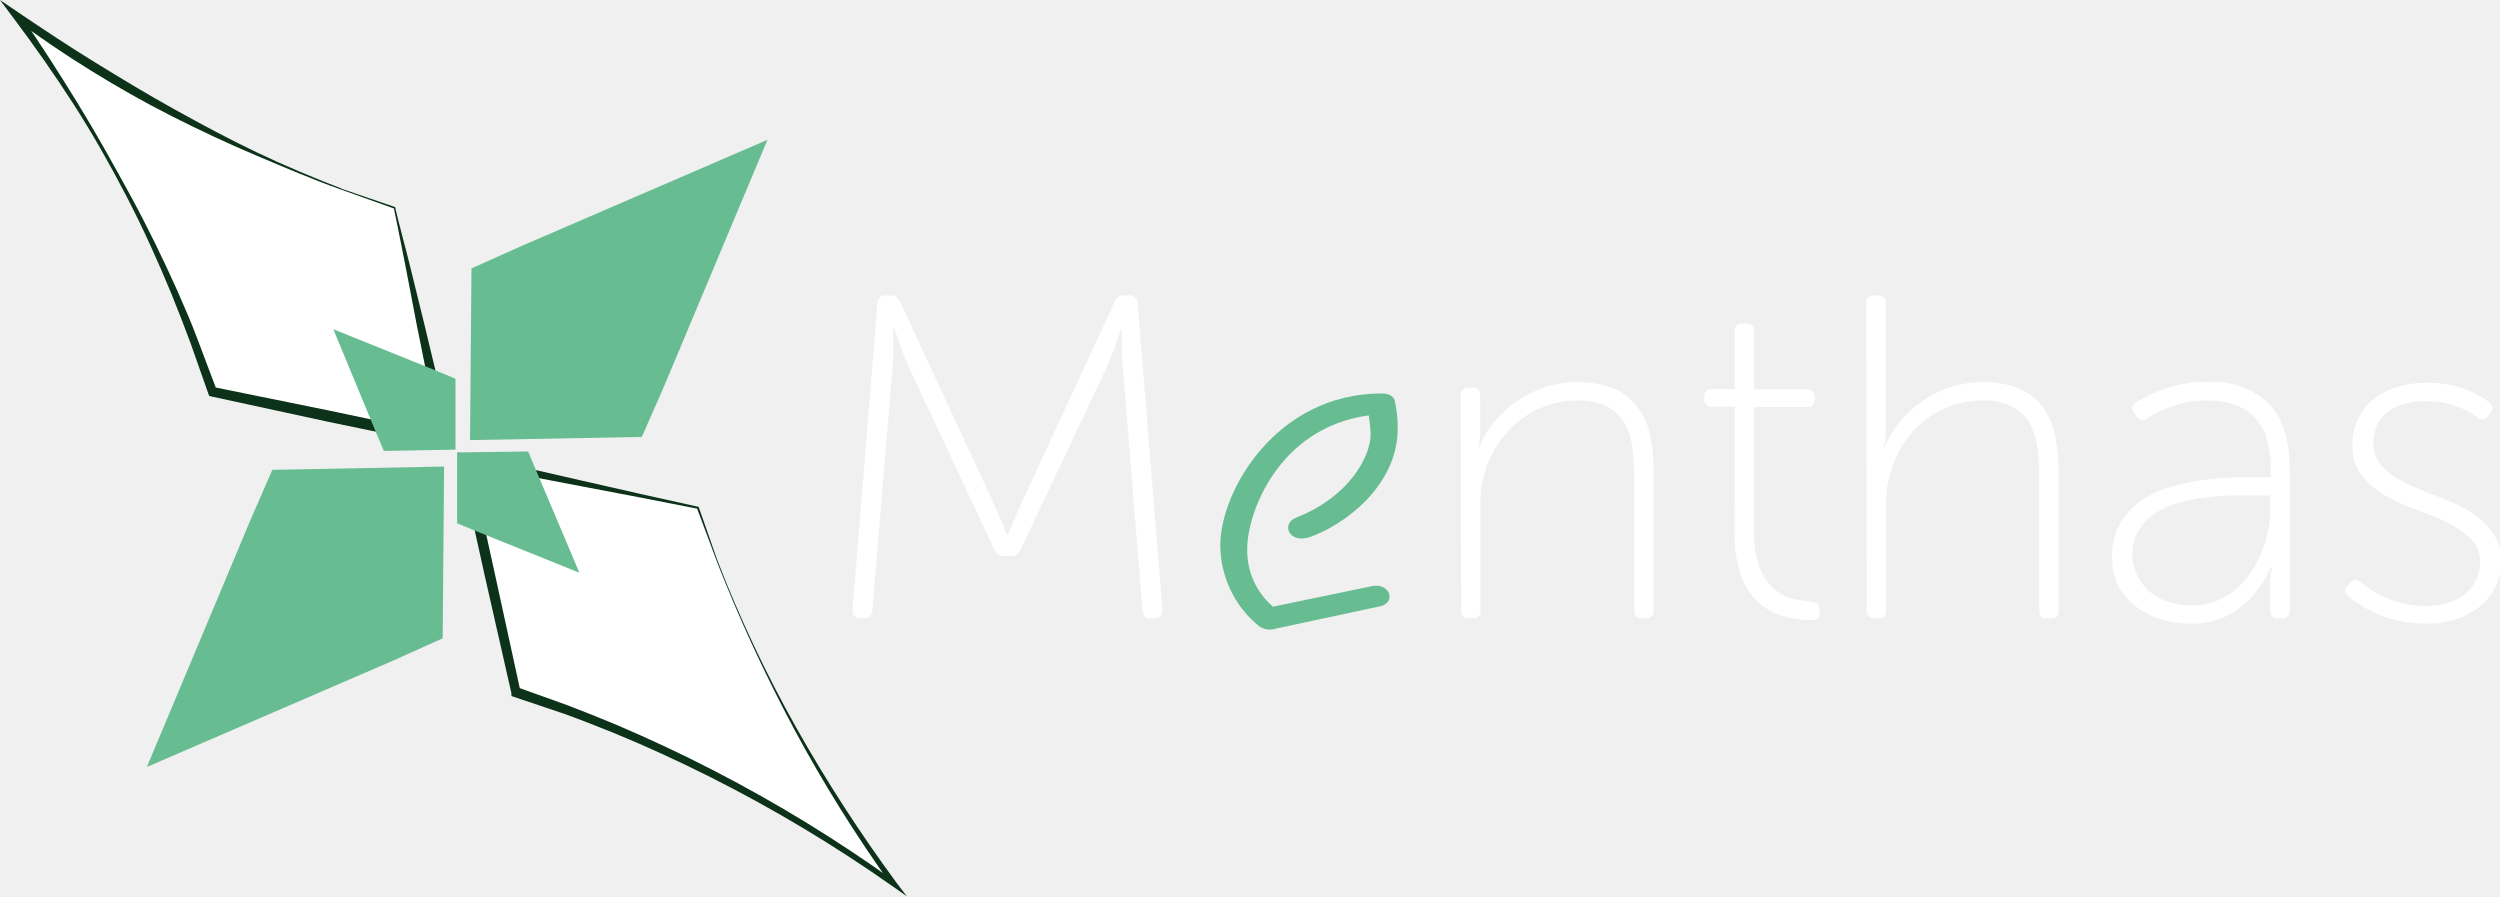
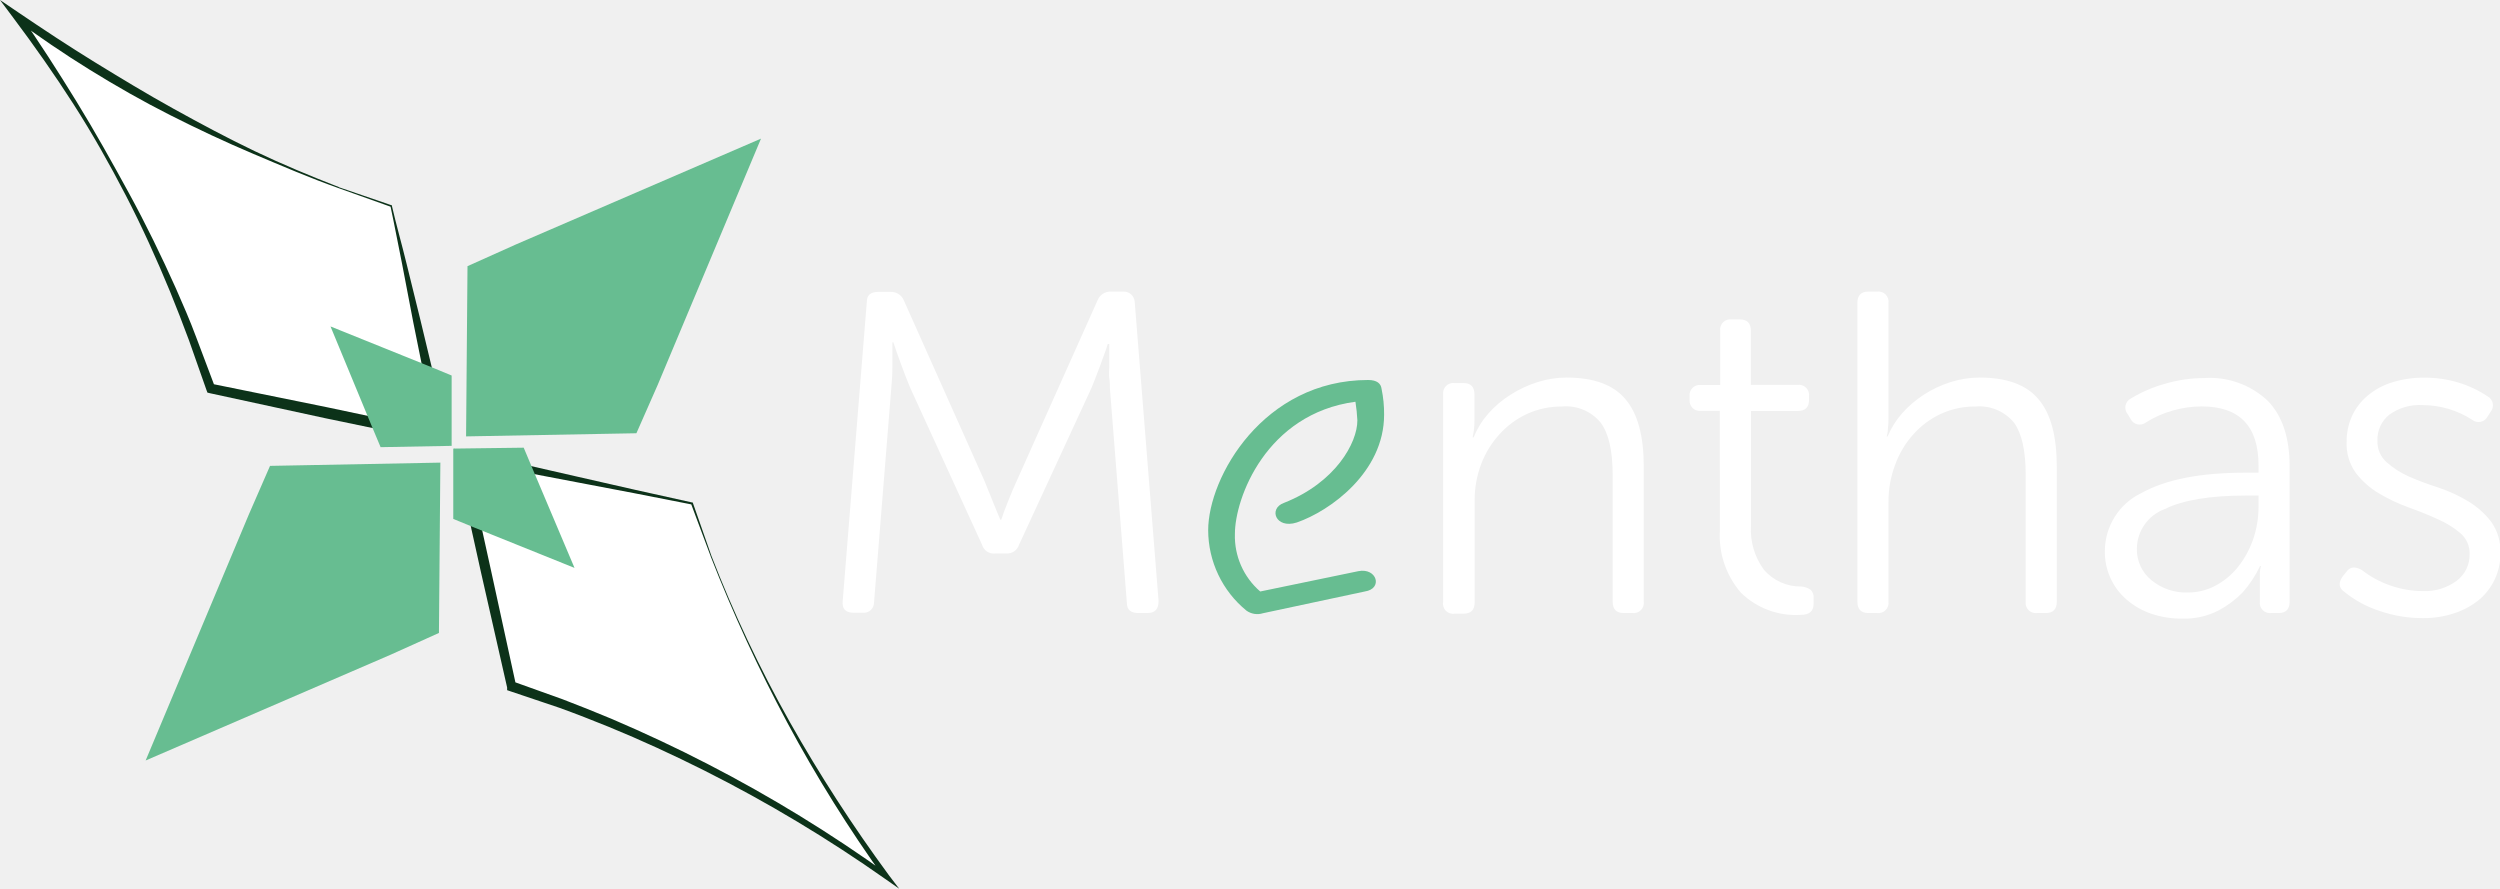
- <svg xmlns="http://www.w3.org/2000/svg" viewBox="0 0 243.92 87.46">
+ <svg xmlns="http://www.w3.org/2000/svg" viewBox="0 0 245.99 87.46">
  <defs>
    <style>.cls-1{fill:#fff;}.cls-2{fill:#0c3219;}.cls-3{fill:#67bd91;}</style>
  </defs>
  <g id="レイヤー_2" data-name="レイヤー 2">
    <g id="レイヤー_1-2" data-name="レイヤー 1">
      <path class="cls-1" d="M70,54.71A138.26,138.26,0,0,0,87.27,86.3a138.78,138.78,0,0,0-31.77-17c-1.75-.66-3.48-1.26-5.19-1.83l-5-22.74,22.79,4.78Q68.95,52.11,70,54.71Z" />
      <path class="cls-2" d="M70,54.69A126.47,126.47,0,0,0,77.69,71a148.68,148.68,0,0,0,9.79,15.14l1,1.31-1.34-.94A140.55,140.55,0,0,0,69.33,75.83c-3.09-1.55-6.23-3-9.43-4.31-1.6-.65-3.21-1.28-4.84-1.87L50.16,68l-.26-.09,0-.26L47.31,56.24c-.83-3.79-1.7-7.58-2.47-11.38l-.15-.7.69.15C53,46,60.52,47.79,68.1,49.44l.06,0,0,0Zm-.09,0L68,49.58l.07.06c-7.61-1.53-15.26-2.89-22.87-4.43l.55-.55c.89,3.78,1.7,7.57,2.54,11.36L50.77,67.4l-.31-.35,4.91,1.76c1.63.62,3.24,1.27,4.85,1.94,3.2,1.37,6.35,2.84,9.44,4.44A140.76,140.76,0,0,1,87.42,86.08l-.37.38a138.75,138.75,0,0,1-9.57-15.33A152,152,0,0,1,69.92,54.73Z" />
      <path class="cls-1" d="M33.33,18.46a138.78,138.78,0,0,1-31.77-17,138.63,138.63,0,0,1,17.3,31.59c.68,1.74,1.3,3.46,1.89,5.17L43.54,43l-5-22.74C36.81,19.72,35.08,19.12,33.33,18.46Z" />
      <path class="cls-2" d="M33.31,18.51c-2.83-1-5.61-2.2-8.38-3.37s-5.51-2.46-8.2-3.82S11.41,8.46,8.84,6.87,3.77,3.58,1.35,1.78l.5-.5c2,2.84,3.87,5.77,5.69,8.73s3.51,6,5.15,9,3.19,6.18,4.61,9.35c.7,1.59,1.4,3.19,2,4.81l1.84,4.88-.33-.29,11.41,2.32,11.4,2.41-.6.6q-.64-2.84-1.21-5.7l-1.15-5.7L39.57,26c-.39-1.9-.74-3.81-1.15-5.71l.07.07Zm0-.1,5.2,1.78.05,0,0,.06C39,22.16,39.53,24,40,25.93l1.39,5.65,1.36,5.67q.68,2.84,1.31,5.67l.16.77-.76-.16L32,41.15,20.65,38.69l-.24-.06-.09-.24L18.6,33.5q-.9-2.43-1.88-4.84c-1.32-3.2-2.75-6.36-4.34-9.43s-3.3-6.1-5.16-9S3.35,4.47,1.27,1.7L0,0,1.77,1.2c2.48,1.68,5,3.35,7.54,4.91s5.13,3.13,7.75,4.58,5.28,2.88,8,4.18S30.55,17.32,33.35,18.41Z" />
      <path class="cls-3" d="M64.72,37.86q5.09-12.12,10.16-24.22L50.77,24.05,46,26.19l-.14,16.75,16.76-.31Z" />
      <path class="cls-3" d="M38.44,64.42,14.33,74.83q5.07-12.1,10.16-24.22l2.08-4.77,16.76-.32-.14,16.76Z" />
      <path class="cls-3" d="M32.52,32.12l9.92,4,2,.83v6.92L37.45,44l-.84-2" />
      <path class="cls-3" d="M56.53,55.88l-9.93-4-2-.82V44.14l6.93-.09.84,2" />
-       <path class="cls-1" d="M85.61,29.54a.71.71,0,0,1,.76-.72h.54a.93.93,0,0,1,.9.59l8.91,19.21c.18.39.36.8.54,1.22s.35.79.5,1.12.31.83.49,1.22h.09c.15-.39.32-.8.5-1.22s.31-.7.49-1.12.36-.83.54-1.22l8.91-19.21a.93.93,0,0,1,.9-.59h.54a.72.72,0,0,1,.77.72l2.43,30c0,.54-.26.81-.77.81h-.4a.72.72,0,0,1-.77-.72l-1.89-23.31a11.94,11.94,0,0,1-.11-1.3c0-.48,0-.93,0-1.35V32.11h-.09l-.54,1.53c-.15.42-.32.87-.52,1.35s-.38.91-.56,1.3L99.56,53.66a.93.93,0,0,1-.9.59h-.72a.93.93,0,0,1-.9-.59L88.89,36.29c-.18-.36-.36-.78-.56-1.28s-.37-1-.52-1.42-.37-1.06-.58-1.57h-.09v1.57c0,.45,0,.92,0,1.4s-.06.91-.09,1.3L85.11,59.6a.71.71,0,0,1-.76.72h-.41c-.51,0-.76-.27-.76-.81Z" />
-       <path class="cls-3" d="M124.45,61.34a1.84,1.84,0,0,1-1.63-.26,10.25,10.25,0,0,1-3.76-7.9c0-5.25,5.45-14.79,15.74-14.79.88,0,1.26.36,1.32.87a11.91,11.91,0,0,1,.25,2.55c0,5.66-5.33,9.48-8.6,10.6-2.06.67-2.82-1.37-1.25-1.93,5.08-2,7.21-5.92,7.21-8.11a18,18,0,0,0-.18-1.84c-8.79,1.18-11.86,9.49-11.86,13a7.19,7.19,0,0,0,2.51,5.66l9.66-2c1.82-.36,2.45,1.73.63,2Z" />
-       <path class="cls-1" d="M142.53,38.59a.68.68,0,0,1,.77-.77h.36a.68.68,0,0,1,.76.77v3.19c0,.27,0,.52,0,.75a3.7,3.7,0,0,1-.07.56l-.09.54h.09a7.79,7.79,0,0,1,1-1.89,10.29,10.29,0,0,1,1.93-2.07A11.54,11.54,0,0,1,150.12,38a9.57,9.57,0,0,1,3.75-.7,9,9,0,0,1,3.63.63,5.68,5.68,0,0,1,2.27,1.78A6.9,6.9,0,0,1,161,42.46a17.34,17.34,0,0,1,.34,3.6v13.5a.68.68,0,0,1-.77.76h-.36a.67.67,0,0,1-.76-.76V46.71a24.11,24.11,0,0,0-.16-2.87,6.71,6.71,0,0,0-.72-2.43,4.15,4.15,0,0,0-1.66-1.69,6,6,0,0,0-3-.64,9,9,0,0,0-3.64.75,8.81,8.81,0,0,0-3,2.1,10.29,10.29,0,0,0-2.05,3.18,10.17,10.17,0,0,0-.77,4V59.56a.67.67,0,0,1-.76.76h-.36a.68.68,0,0,1-.77-.76Z" />
-       <path class="cls-1" d="M169.26,39.67h-2.2a.68.68,0,0,1-.77-.77v-.18a.68.68,0,0,1,.77-.76h2.2V32.33a.68.68,0,0,1,.77-.76h.36a.67.67,0,0,1,.76.76V38h5.13a.68.68,0,0,1,.77.76v.18a.68.68,0,0,1-.77.77h-5.13V52a8.75,8.75,0,0,0,.61,3.57,5.3,5.3,0,0,0,1.46,2,4.44,4.44,0,0,0,1.8.88,12.24,12.24,0,0,0,1.62.24c.6,0,.9.3.9.79v.23a.68.68,0,0,1-.76.78,8.86,8.86,0,0,1-3.42-.6A6,6,0,0,1,171,58.19a7.3,7.3,0,0,1-1.33-2.64,12.23,12.23,0,0,1-.43-3.37Z" />
-       <path class="cls-1" d="M182.09,29.59a.68.68,0,0,1,.76-.77h.36a.68.68,0,0,1,.77.77V41.78c0,.27,0,.52,0,.75s0,.41-.07.56l-.09.54h.09a8.06,8.06,0,0,1,1-1.89,10.35,10.35,0,0,1,1.94-2.07A11.29,11.29,0,0,1,189.67,38a9.66,9.66,0,0,1,3.76-.7,8.94,8.94,0,0,1,3.62.63,5.62,5.62,0,0,1,2.27,1.78,7.05,7.05,0,0,1,1.2,2.77,18.08,18.08,0,0,1,.33,3.6v13.5a.67.67,0,0,1-.76.76h-.36a.68.68,0,0,1-.77-.76V46.71a26.47,26.47,0,0,0-.15-2.87,6.91,6.91,0,0,0-.72-2.43,4.18,4.18,0,0,0-1.67-1.69,5.9,5.9,0,0,0-3-.64,9.07,9.07,0,0,0-6.64,2.85,10.31,10.31,0,0,0-2,3.22,10.7,10.7,0,0,0-.76,4.08V59.56a.68.68,0,0,1-.77.76h-.36a.67.67,0,0,1-.76-.76Z" />
-       <path class="cls-1" d="M206.07,54.32a6.38,6.38,0,0,1,.77-3.23,6.73,6.73,0,0,1,2-2.19,9.82,9.82,0,0,1,2.74-1.33,19.83,19.83,0,0,1,3.08-.7,26.8,26.8,0,0,1,3-.27c.94,0,1.74-.05,2.4-.05h1.49v-.76a9.63,9.63,0,0,0-.45-3.17,5,5,0,0,0-1.29-2.07,4.77,4.77,0,0,0-2-1.13,8.8,8.8,0,0,0-2.48-.34,9.44,9.44,0,0,0-3.55.61,14.78,14.78,0,0,0-2.25,1.1.72.72,0,0,1-1.08-.18l-.18-.27a.66.66,0,0,1,.13-1.08A14.3,14.3,0,0,1,211,38a12,12,0,0,1,4.45-.73,7.82,7.82,0,0,1,5.94,2.14q2,2.14,2,6.37V59.56a.68.68,0,0,1-.77.76h-.36a.67.67,0,0,1-.76-.76V57.35c0-.3,0-.57,0-.83s0-.47.07-.65.06-.39.09-.54h-.09a12.37,12.37,0,0,1-1.73,2.77A9.49,9.49,0,0,1,217.44,60a7.47,7.47,0,0,1-3.72.85,9.92,9.92,0,0,1-2.72-.38,7.52,7.52,0,0,1-2.48-1.2,6.19,6.19,0,0,1-1.77-2A6,6,0,0,1,206.07,54.32Zm2-.14a4.65,4.65,0,0,0,1.44,3.34,5.57,5.57,0,0,0,1.8,1.12,6.93,6.93,0,0,0,2.52.42,6.33,6.33,0,0,0,3.29-.85A7.71,7.71,0,0,0,219.51,56,11,11,0,0,0,221,52.92a11.63,11.63,0,0,0,.52-3.36V48.35h-1.44l-2.21,0a23.87,23.87,0,0,0-2.61.18,16.52,16.52,0,0,0-2.63.51,8.51,8.51,0,0,0-2.29,1,5.23,5.23,0,0,0-1.65,1.66A4.5,4.5,0,0,0,208.05,54.18Z" />
-       <path class="cls-1" d="M229.11,58.16a.66.66,0,0,1-.09-1l.27-.32c.3-.36.66-.37,1.08,0a9.45,9.45,0,0,0,.95.7,10.4,10.4,0,0,0,1.39.74,11.21,11.21,0,0,0,1.83.61,9.56,9.56,0,0,0,2.22.24,7.17,7.17,0,0,0,2-.27,4.89,4.89,0,0,0,1.65-.81,4.27,4.27,0,0,0,1.12-1.34,3.76,3.76,0,0,0,.43-1.84,3.09,3.09,0,0,0-.92-2.33,9.38,9.38,0,0,0-2.3-1.57,28.22,28.22,0,0,0-3-1.24,16.45,16.45,0,0,1-3-1.37,8.44,8.44,0,0,1-2.3-1.95,4.66,4.66,0,0,1-.92-3,5.69,5.69,0,0,1,.59-2.63,5.62,5.62,0,0,1,1.57-1.91,6.79,6.79,0,0,1,2.3-1.14,9.5,9.5,0,0,1,2.74-.39,11.85,11.85,0,0,1,2.23.2,9.23,9.23,0,0,1,1.78.51,9.69,9.69,0,0,1,1.28.61,8.25,8.25,0,0,1,.83.57.68.68,0,0,1,.18,1l-.27.36a.67.67,0,0,1-1.08.09,8.68,8.68,0,0,0-1.89-1,8.13,8.13,0,0,0-3.19-.54,7.85,7.85,0,0,0-1.87.23,4.7,4.7,0,0,0-1.64.73A3.67,3.67,0,0,0,232,41.33a4,4,0,0,0-.43,1.88,3.19,3.19,0,0,0,.93,2.4,8.34,8.34,0,0,0,2.29,1.57c.92.44,1.91.85,3,1.24a20.21,20.21,0,0,1,3,1.37,7.72,7.72,0,0,1,2.3,2,4.82,4.82,0,0,1,.92,3,5.62,5.62,0,0,1-.54,2.47,5.41,5.41,0,0,1-1.51,1.91,7.18,7.18,0,0,1-2.29,1.23,8.88,8.88,0,0,1-2.86.45,12.36,12.36,0,0,1-2.77-.28,12.71,12.71,0,0,1-2.18-.7,10.07,10.07,0,0,1-1.62-.89A7.65,7.65,0,0,1,229.11,58.16Z" />
+       <path class="cls-1" d="M85.29,29.72c0-.69.38-1,1.13-1h1.21a1.36,1.36,0,0,1,1.31.85l7.92,17.73.81,2c.3.75.55,1.36.76,1.84h.09c.15-.48.38-1.09.68-1.84s.58-1.43.85-2L108,29.54a1.36,1.36,0,0,1,1.31-.85h1.21a1.08,1.08,0,0,1,1.13,1L114,59.15q0,1.17-1.08,1.17H112c-.75,0-1.12-.34-1.12-1l-1.67-21.11c0-.3,0-.64-.06-1s0-.79,0-1.19,0-.8,0-1.17v-1H109c-.09.3-.2.65-.34,1s-.28.79-.43,1.19-.3.8-.45,1.17l-.4,1-7.11,15.39a1.23,1.23,0,0,1-1.26.86H97.94a1.2,1.2,0,0,1-1.31-.86L89.57,38.18c-.24-.57-.53-1.3-.86-2.2s-.6-1.67-.81-2.3h-.09c0,.61,0,1.35,0,2.25s-.05,1.65-.11,2.25L86,59.29a1,1,0,0,1-1.12,1H84q-1.21,0-1.08-1.17Z" />
+       <path class="cls-3" d="M124.27,60.34a1.84,1.84,0,0,1-1.63-.26,10.25,10.25,0,0,1-3.76-7.9c0-5.25,5.45-14.79,15.74-14.79.88,0,1.26.36,1.32.87a11.91,11.91,0,0,1,.25,2.55c0,5.66-5.33,9.48-8.59,10.6-2.07.67-2.83-1.37-1.26-1.93,5.08-2,7.22-5.92,7.22-8.11a17.12,17.12,0,0,0-.19-1.84c-8.79,1.18-11.86,9.49-11.86,13A7.19,7.19,0,0,0,124,58.2l9.66-2c1.82-.36,2.45,1.73.63,2Z" />
+       <path class="cls-1" d="M142,38.81a1,1,0,0,1,1.12-1.12H144c.72,0,1.08.37,1.08,1.12v2.61a7.23,7.23,0,0,1-.06.95c-.05.3-.09.52-.12.67H145a8.09,8.09,0,0,1,1.44-2.34,9.81,9.81,0,0,1,2.19-1.86,11.06,11.06,0,0,1,2.65-1.24,9.43,9.43,0,0,1,2.86-.45q4,0,5.78,2.11c1.22,1.41,1.82,3.63,1.82,6.66V59.2a1,1,0,0,1-1.12,1.12h-.86c-.72,0-1.08-.37-1.08-1.12V46.73q0-3.55-1.17-5.13A4.4,4.4,0,0,0,153.69,40a8.13,8.13,0,0,0-3.42.72,8.45,8.45,0,0,0-2.72,2,9.2,9.2,0,0,0-1.8,2.92,10.07,10.07,0,0,0-.65,3.62v10c0,.75-.36,1.12-1.08,1.12h-.86A1,1,0,0,1,142,59.2Z" />
+       <path class="cls-1" d="M169.22,40.43h-1.89a1,1,0,0,1-1.08-1.08V39a1,1,0,0,1,1.08-1.12h1.93V32.56a1,1,0,0,1,1.13-1.13h.81c.72,0,1.08.38,1.08,1.13v5.31h4.59A1,1,0,0,1,178,39v.36c0,.72-.37,1.08-1.12,1.08h-4.59V51.77a6.58,6.58,0,0,0,1.28,4.3,4.73,4.73,0,0,0,3.67,1.64,1.78,1.78,0,0,1,.94.34,1,1,0,0,1,.27.79v.58q0,1.08-1.26,1.08a7.71,7.71,0,0,1-5.89-2.18,8.56,8.56,0,0,1-2.07-6.14Z" />
+       <path class="cls-1" d="M182.76,29.81c0-.75.36-1.12,1.08-1.12h.86a1,1,0,0,1,1.12,1.12v11.3a9.48,9.48,0,0,1-.06,1.1c0,.35-.09.59-.12.74h.09a8.28,8.28,0,0,1,1.42-2.27,10.25,10.25,0,0,1,2.14-1.84,10.75,10.75,0,0,1,2.63-1.24,9.43,9.43,0,0,1,2.86-.45q4,0,5.78,2.11c1.22,1.41,1.82,3.63,1.82,6.66V59.2c0,.75-.36,1.12-1.08,1.12h-.85a1,1,0,0,1-1.13-1.12V46.73q0-3.55-1.14-5.13A4.41,4.41,0,0,0,194.37,40a7.93,7.93,0,0,0-3.39.72,8.28,8.28,0,0,0-2.7,2,9.09,9.09,0,0,0-1.8,3,10.16,10.16,0,0,0-.66,3.69V59.2a1,1,0,0,1-1.12,1.12h-.86c-.72,0-1.08-.37-1.08-1.12Z" />
+       <path class="cls-1" d="M207.11,54.25a6.34,6.34,0,0,1,3.6-5.74q3.6-2,10.21-2h1.31v-.71q0-5.8-5.58-5.81a10.46,10.46,0,0,0-2.84.4,10,10,0,0,0-2.65,1.17,1,1,0,0,1-1.53-.36l-.27-.45a1,1,0,0,1,.31-1.54,13.31,13.31,0,0,1,3.4-1.46,13.59,13.59,0,0,1,3.8-.55,8.31,8.31,0,0,1,6.26,2.23q2.16,2.22,2.16,6.45V59.2c0,.75-.36,1.12-1.08,1.12h-.72a1,1,0,0,1-1.13-1.12V57.4c0-.36,0-.7,0-1a2.16,2.16,0,0,1,.11-.7h-.09a11.17,11.17,0,0,1-1.71,2.59,9.63,9.63,0,0,1-2.36,1.77,7.32,7.32,0,0,1-3.58.81,9.25,9.25,0,0,1-3.08-.49A7.36,7.36,0,0,1,209.25,59a6.16,6.16,0,0,1-2.14-4.75Zm3.15-.27a3.88,3.88,0,0,0,1.42,3.1,5.36,5.36,0,0,0,3.62,1.22,5.73,5.73,0,0,0,2.65-.65,7.18,7.18,0,0,0,2.21-1.8,9.3,9.3,0,0,0,1.51-2.7,9.79,9.79,0,0,0,.56-3.31V48.76H221q-5.31,0-8,1.33A4.19,4.19,0,0,0,210.26,54Z" />
+       <path class="cls-1" d="M230.69,58.25q-.85-.59-.18-1.53l.36-.45c.36-.51.87-.56,1.53-.18a9.55,9.55,0,0,0,2.83,1.53,9.66,9.66,0,0,0,3.15.54,5.24,5.24,0,0,0,3.33-1A3.19,3.19,0,0,0,243,54.52a2.6,2.6,0,0,0-.9-2.05,9,9,0,0,0-2.25-1.39c-.9-.41-1.87-.8-2.9-1.17a16.84,16.84,0,0,1-2.9-1.38,8,8,0,0,1-2.25-2,4.88,4.88,0,0,1-.9-3.06,6,6,0,0,1,.54-2.56,5.77,5.77,0,0,1,1.55-2,6.9,6.9,0,0,1,2.43-1.3,10.42,10.42,0,0,1,3.17-.45,11.33,11.33,0,0,1,3.33.49A10.62,10.62,0,0,1,244.77,39a1,1,0,0,1,.32,1.49l-.32.49a1,1,0,0,1-1.53.32,9,9,0,0,0-4.86-1.44,5.08,5.08,0,0,0-3.28.94,3.13,3.13,0,0,0-1.17,2.57,2.7,2.7,0,0,0,.9,2.11,8.64,8.64,0,0,0,2.22,1.42A31,31,0,0,0,240,48a14.82,14.82,0,0,1,2.9,1.35,8.09,8.09,0,0,1,2.23,2,5,5,0,0,1,.9,3.08,5.88,5.88,0,0,1-2.14,4.62,7.63,7.63,0,0,1-2.43,1.3,9.56,9.56,0,0,1-3.08.47,12.92,12.92,0,0,1-4.19-.69A10.81,10.81,0,0,1,230.69,58.25Z" />
    </g>
  </g>
</svg>
